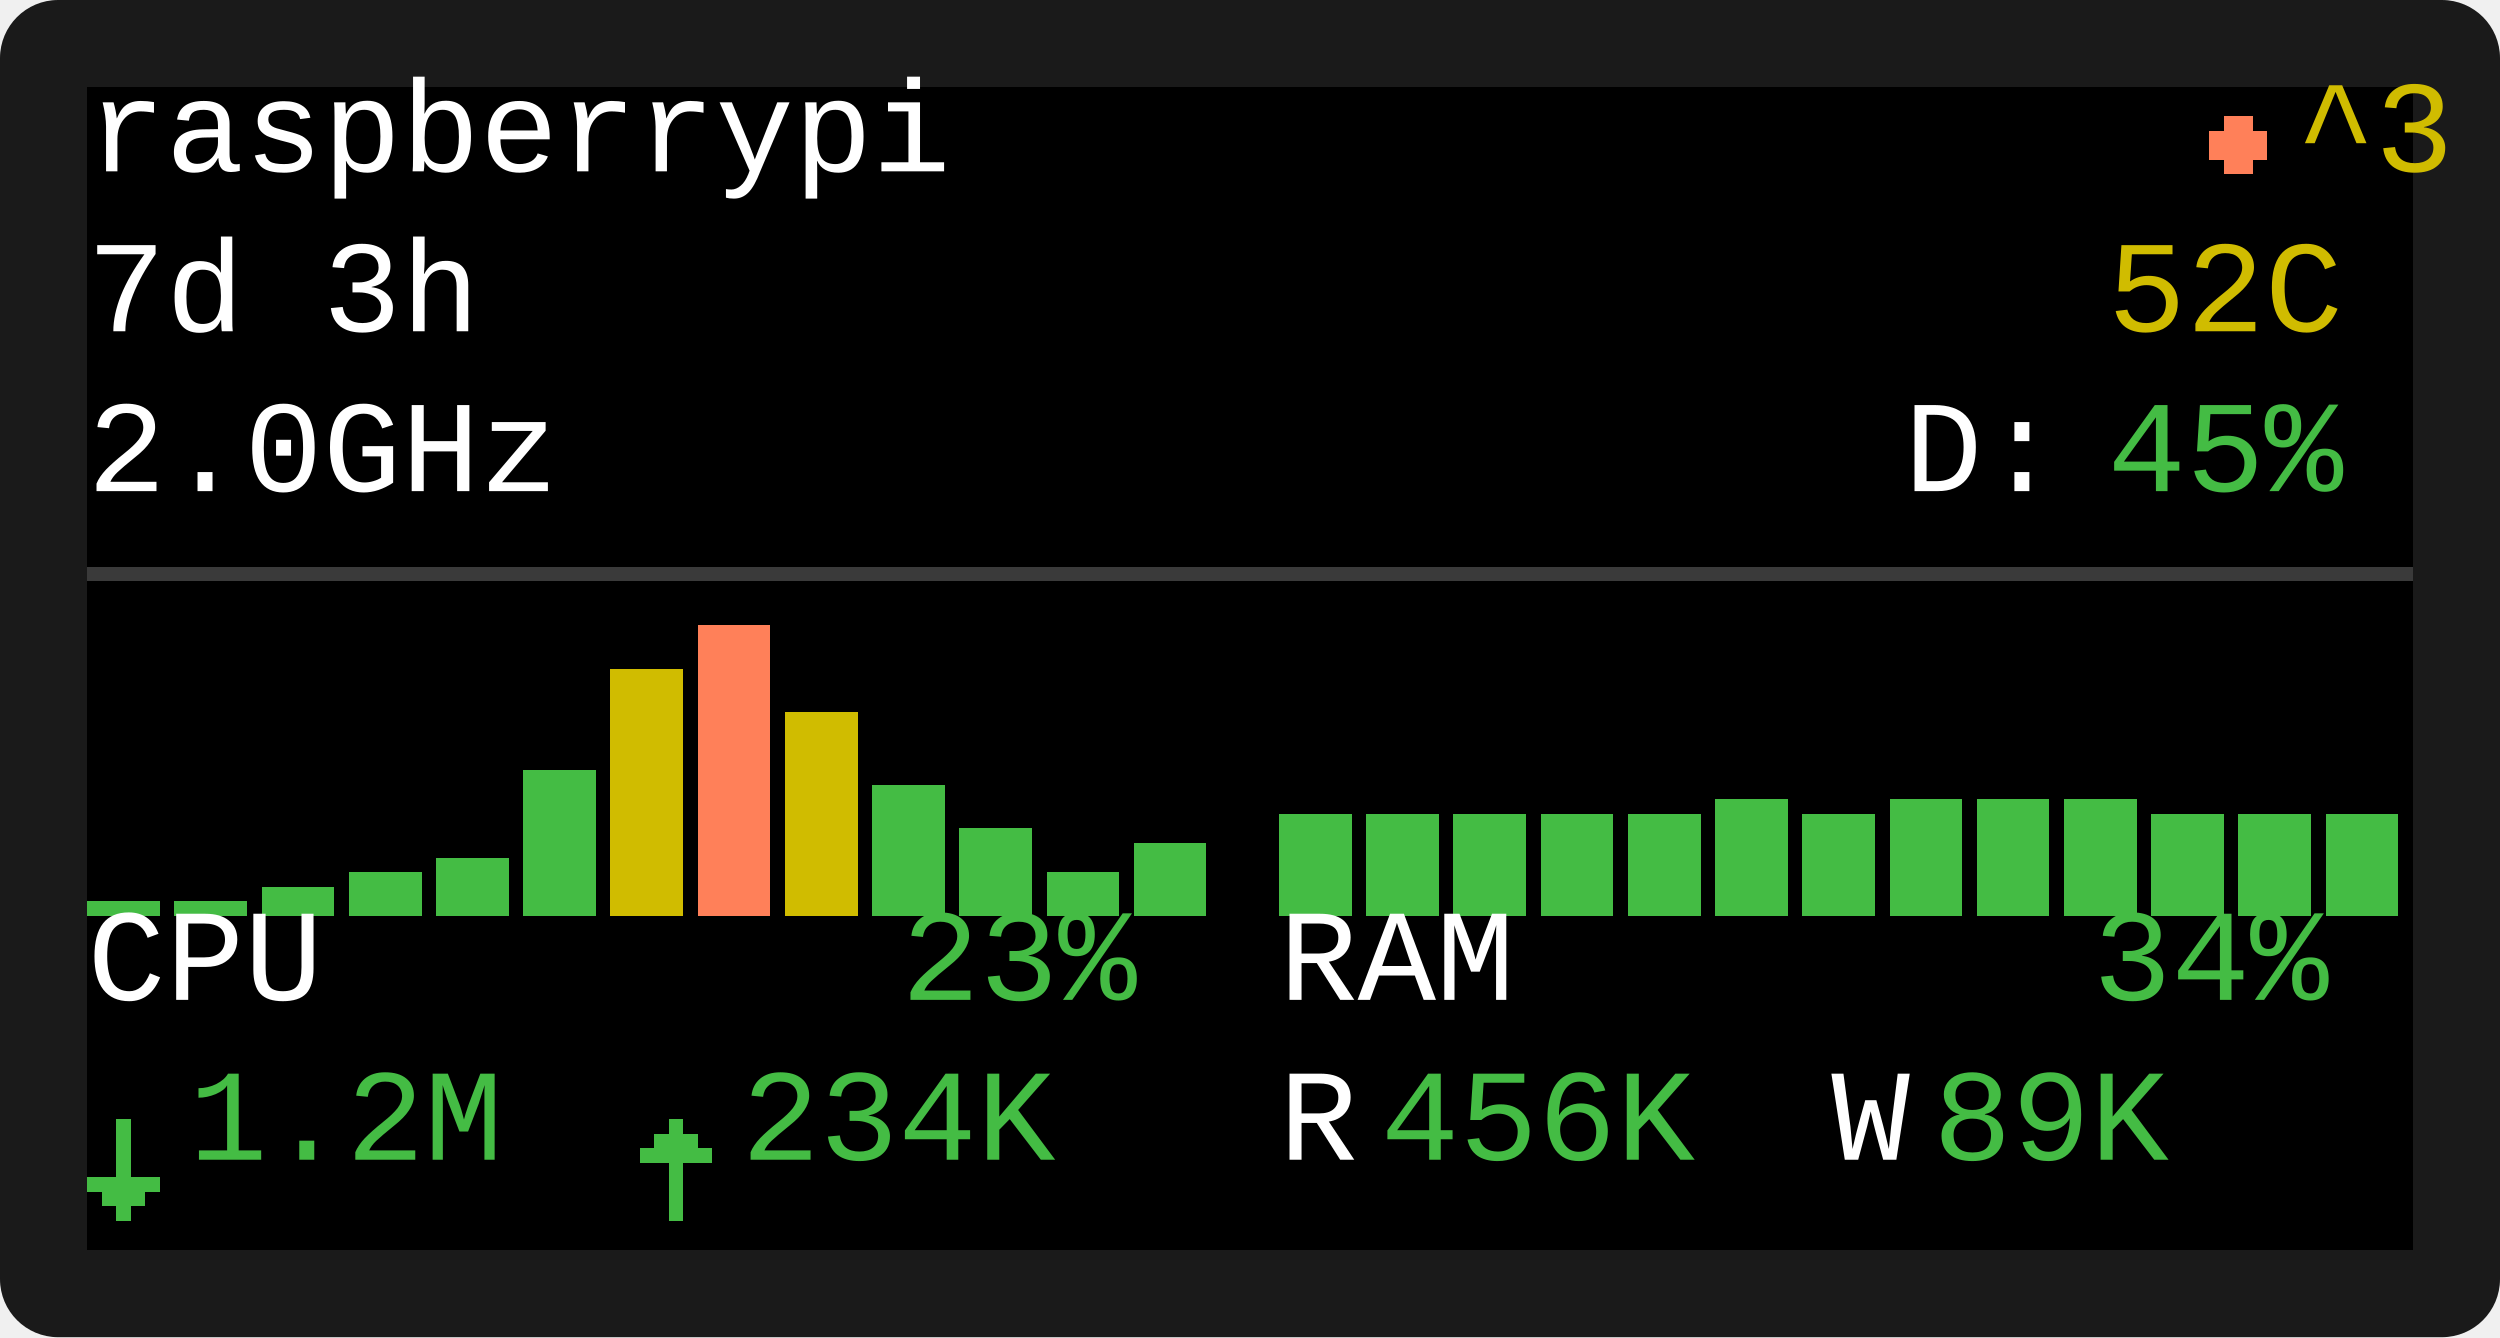
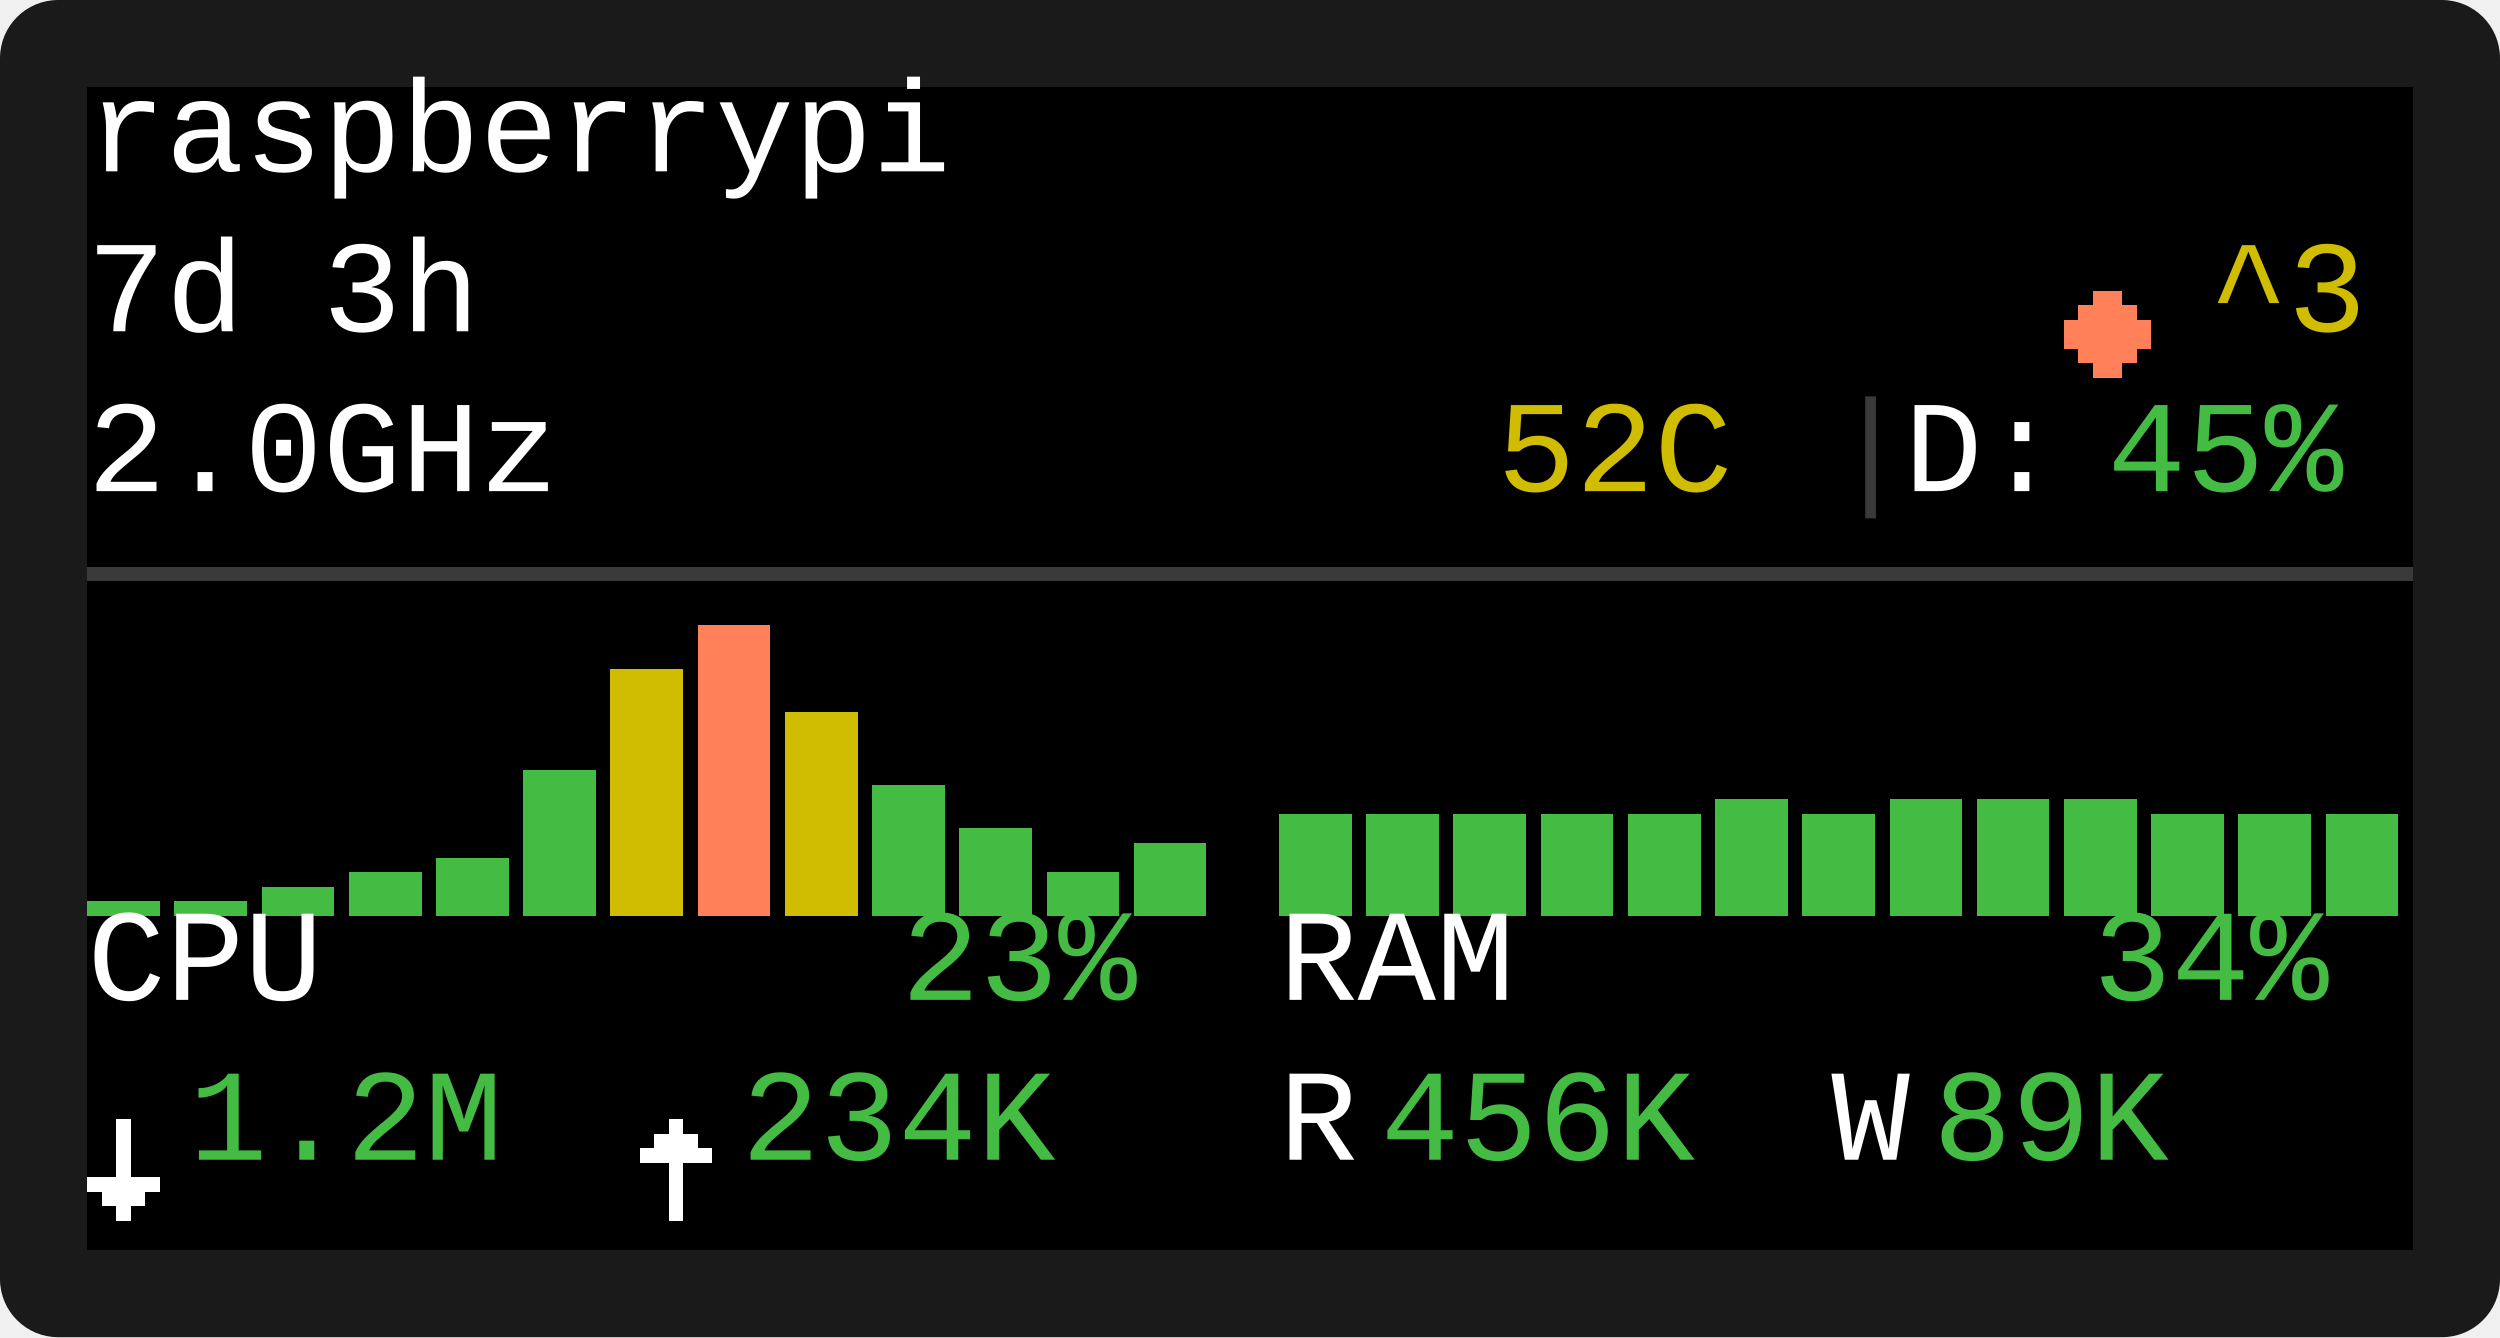
<svg xmlns="http://www.w3.org/2000/svg" height="276" viewBox="-6 -6 172 92" width="516">
  <rect fill="#1a1a1a" height="92" rx="4" width="172" x="-6" y="-6" />
  <path d="m0 0h160v80h-160z" shape-rendering="crispEdges" />
  <text dominant-baseline="hanging" fill="#ffffff" font-family="'Courier New', Consolas, 'Liberation Mono', monospace" font-size="9" lengthAdjust="spacingAndGlyphs" textLength="77" x="0" y="1">raspberrypi</text>
+   <text dominant-baseline="hanging" fill="#ffffff" font-family="'Courier New', Consolas, 'Liberation Mono', monospace" font-size="9" lengthAdjust="spacingAndGlyphs" textLength="35" x="0" y="12">7d 3h</text>
+   <text dominant-baseline="hanging" fill="#d0bc00" font-family="'Courier New', Consolas, 'Liberation Mono', monospace" font-size="9" lengthAdjust="spacingAndGlyphs" textLength="14" x="146" y="12">^3</text>
  <g fill="#ff8059" shape-rendering="crispEdges">
-     <path d="m147 2h2v1h-2z" />
-     <path d="m146 3h4v1h-4z" />
-     <path d="m146 4h4v1h-4z" />
-     <path d="m147 5h2v1h-2z" />
+     <path d="m138 14h2v1h-2z" />
+     <path d="m137 15h4v1h-4z" />
+     <path d="m136 16h6v1h-6z" />
+     <path d="m136 17h6v1h-6z" />
+     <path d="m137 18h4v1h-4z" />
+     <path d="m138 19h2v1h-2z" />
  </g>
-   <text dominant-baseline="hanging" fill="#d0bc00" font-family="'Courier New', Consolas, 'Liberation Mono', monospace" font-size="9" lengthAdjust="spacingAndGlyphs" textLength="14" x="152" y="1">^3</text>
-   <text dominant-baseline="hanging" fill="#ffffff" font-family="'Courier New', Consolas, 'Liberation Mono', monospace" font-size="9" lengthAdjust="spacingAndGlyphs" textLength="35" x="0" y="12">7d 3h</text>
-   <text dominant-baseline="hanging" fill="#d0bc00" font-family="'Courier New', Consolas, 'Liberation Mono', monospace" font-size="9" lengthAdjust="spacingAndGlyphs" textLength="21" x="139" y="12">52C</text>
  <text dominant-baseline="hanging" fill="#ffffff" font-family="'Courier New', Consolas, 'Liberation Mono', monospace" font-size="9" lengthAdjust="spacingAndGlyphs" textLength="42" x="0" y="23">2.0GHz</text>
+   <text dominant-baseline="hanging" fill="#d0bc00" font-family="'Courier New', Consolas, 'Liberation Mono', monospace" font-size="9" lengthAdjust="spacingAndGlyphs" textLength="21" x="97" y="23">52C</text>
+   <text dominant-baseline="hanging" fill="#3a3a3a" font-family="'Courier New', Consolas, 'Liberation Mono', monospace" font-size="9" lengthAdjust="spacingAndGlyphs" textLength="7" x="120" y="23">|</text>
  <text dominant-baseline="hanging" fill="#ffffff" font-family="'Courier New', Consolas, 'Liberation Mono', monospace" font-size="9" lengthAdjust="spacingAndGlyphs" textLength="14" x="125" y="23">D:</text>
  <text dominant-baseline="hanging" fill="#44bc44" font-family="'Courier New', Consolas, 'Liberation Mono', monospace" font-size="9" lengthAdjust="spacingAndGlyphs" textLength="21" x="139" y="23">45%</text>
  <path d="m0 33h160v1h-160z" fill="#3a3a3a" shape-rendering="crispEdges" />
  <g fill="#44bc44" shape-rendering="crispEdges">
    <path d="m0 56h5v1h-5z" />
    <path d="m6 56h5v1h-5z" />
    <path d="m12 55h5v2h-5z" />
    <path d="m18 54h5v3h-5z" />
    <path d="m24 53h5v4h-5z" />
    <path d="m30 47h5v10h-5z" />
    <path d="m54 48h5v9h-5z" />
    <path d="m60 51h5v6h-5z" />
    <path d="m66 54h5v3h-5z" />
    <path d="m72 52h5v5h-5z" />
  </g>
  <g fill="#d0bc00" shape-rendering="crispEdges">
    <path d="m36 40h5v17h-5z" />
    <path d="m48 43h5v14h-5z" />
  </g>
  <g fill="#ff8059" shape-rendering="crispEdges">
    <path d="m42 37h5v20h-5z" />
  </g>
  <g fill="#44bc44" shape-rendering="crispEdges">
    <path d="m82 50h5v7h-5z" />
    <path d="m88 50h5v7h-5z" />
    <path d="m94 50h5v7h-5z" />
    <path d="m100 50h5v7h-5z" />
    <path d="m106 50h5v7h-5z" />
    <path d="m112 49h5v8h-5z" />
    <path d="m118 50h5v7h-5z" />
    <path d="m124 49h5v8h-5z" />
    <path d="m130 49h5v8h-5z" />
    <path d="m136 49h5v8h-5z" />
    <path d="m142 50h5v7h-5z" />
    <path d="m148 50h5v7h-5z" />
    <path d="m154 50h5v7h-5z" />
  </g>
  <text dominant-baseline="hanging" fill="#ffffff" font-family="'Courier New', Consolas, 'Liberation Mono', monospace" font-size="9" lengthAdjust="spacingAndGlyphs" textLength="21" x="0" y="58">CPU</text>
  <text dominant-baseline="hanging" fill="#44bc44" font-family="'Courier New', Consolas, 'Liberation Mono', monospace" font-size="9" lengthAdjust="spacingAndGlyphs" textLength="21" x="56" y="58">23%</text>
  <text dominant-baseline="hanging" fill="#ffffff" font-family="'Courier New', Consolas, 'Liberation Mono', monospace" font-size="9" lengthAdjust="spacingAndGlyphs" textLength="21" x="82" y="58">RAM</text>
  <text dominant-baseline="hanging" fill="#44bc44" font-family="'Courier New', Consolas, 'Liberation Mono', monospace" font-size="9" lengthAdjust="spacingAndGlyphs" textLength="21" x="138" y="58">34%</text>
-   <g fill="#44bc44" shape-rendering="crispEdges">
+   <g fill="#ffffff" shape-rendering="crispEdges">
    <path d="m2 71h1v4h-1z" />
    <path d="m0 75h5v1h-5z" />
    <path d="m1 76h3v1h-3z" />
    <path d="m2 77h1v1h-1z" />
  </g>
  <text dominant-baseline="hanging" fill="#44bc44" font-family="'Courier New', Consolas, 'Liberation Mono', monospace" font-size="9" lengthAdjust="spacingAndGlyphs" textLength="28" x="7" y="69">1.2M</text>
-   <g fill="#44bc44" shape-rendering="crispEdges">
+   <g fill="#ffffff" shape-rendering="crispEdges">
    <path d="m40 71h1v1h-1z" />
    <path d="m39 72h3v1h-3z" />
    <path d="m38 73h5v1h-5z" />
    <path d="m40 74h1v4h-1z" />
  </g>
  <text dominant-baseline="hanging" fill="#44bc44" font-family="'Courier New', Consolas, 'Liberation Mono', monospace" font-size="9" lengthAdjust="spacingAndGlyphs" textLength="28" x="45" y="69">234K</text>
  <text dominant-baseline="hanging" fill="#ffffff" font-family="'Courier New', Consolas, 'Liberation Mono', monospace" font-size="9" lengthAdjust="spacingAndGlyphs" textLength="7" x="82" y="69">R</text>
  <text dominant-baseline="hanging" fill="#44bc44" font-family="'Courier New', Consolas, 'Liberation Mono', monospace" font-size="9" lengthAdjust="spacingAndGlyphs" textLength="28" x="89" y="69">456K</text>
  <text dominant-baseline="hanging" fill="#ffffff" font-family="'Courier New', Consolas, 'Liberation Mono', monospace" font-size="9" lengthAdjust="spacingAndGlyphs" textLength="7" x="120" y="69">W</text>
  <text dominant-baseline="hanging" fill="#44bc44" font-family="'Courier New', Consolas, 'Liberation Mono', monospace" font-size="9" lengthAdjust="spacingAndGlyphs" textLength="21" x="127" y="69">89K</text>
</svg>
